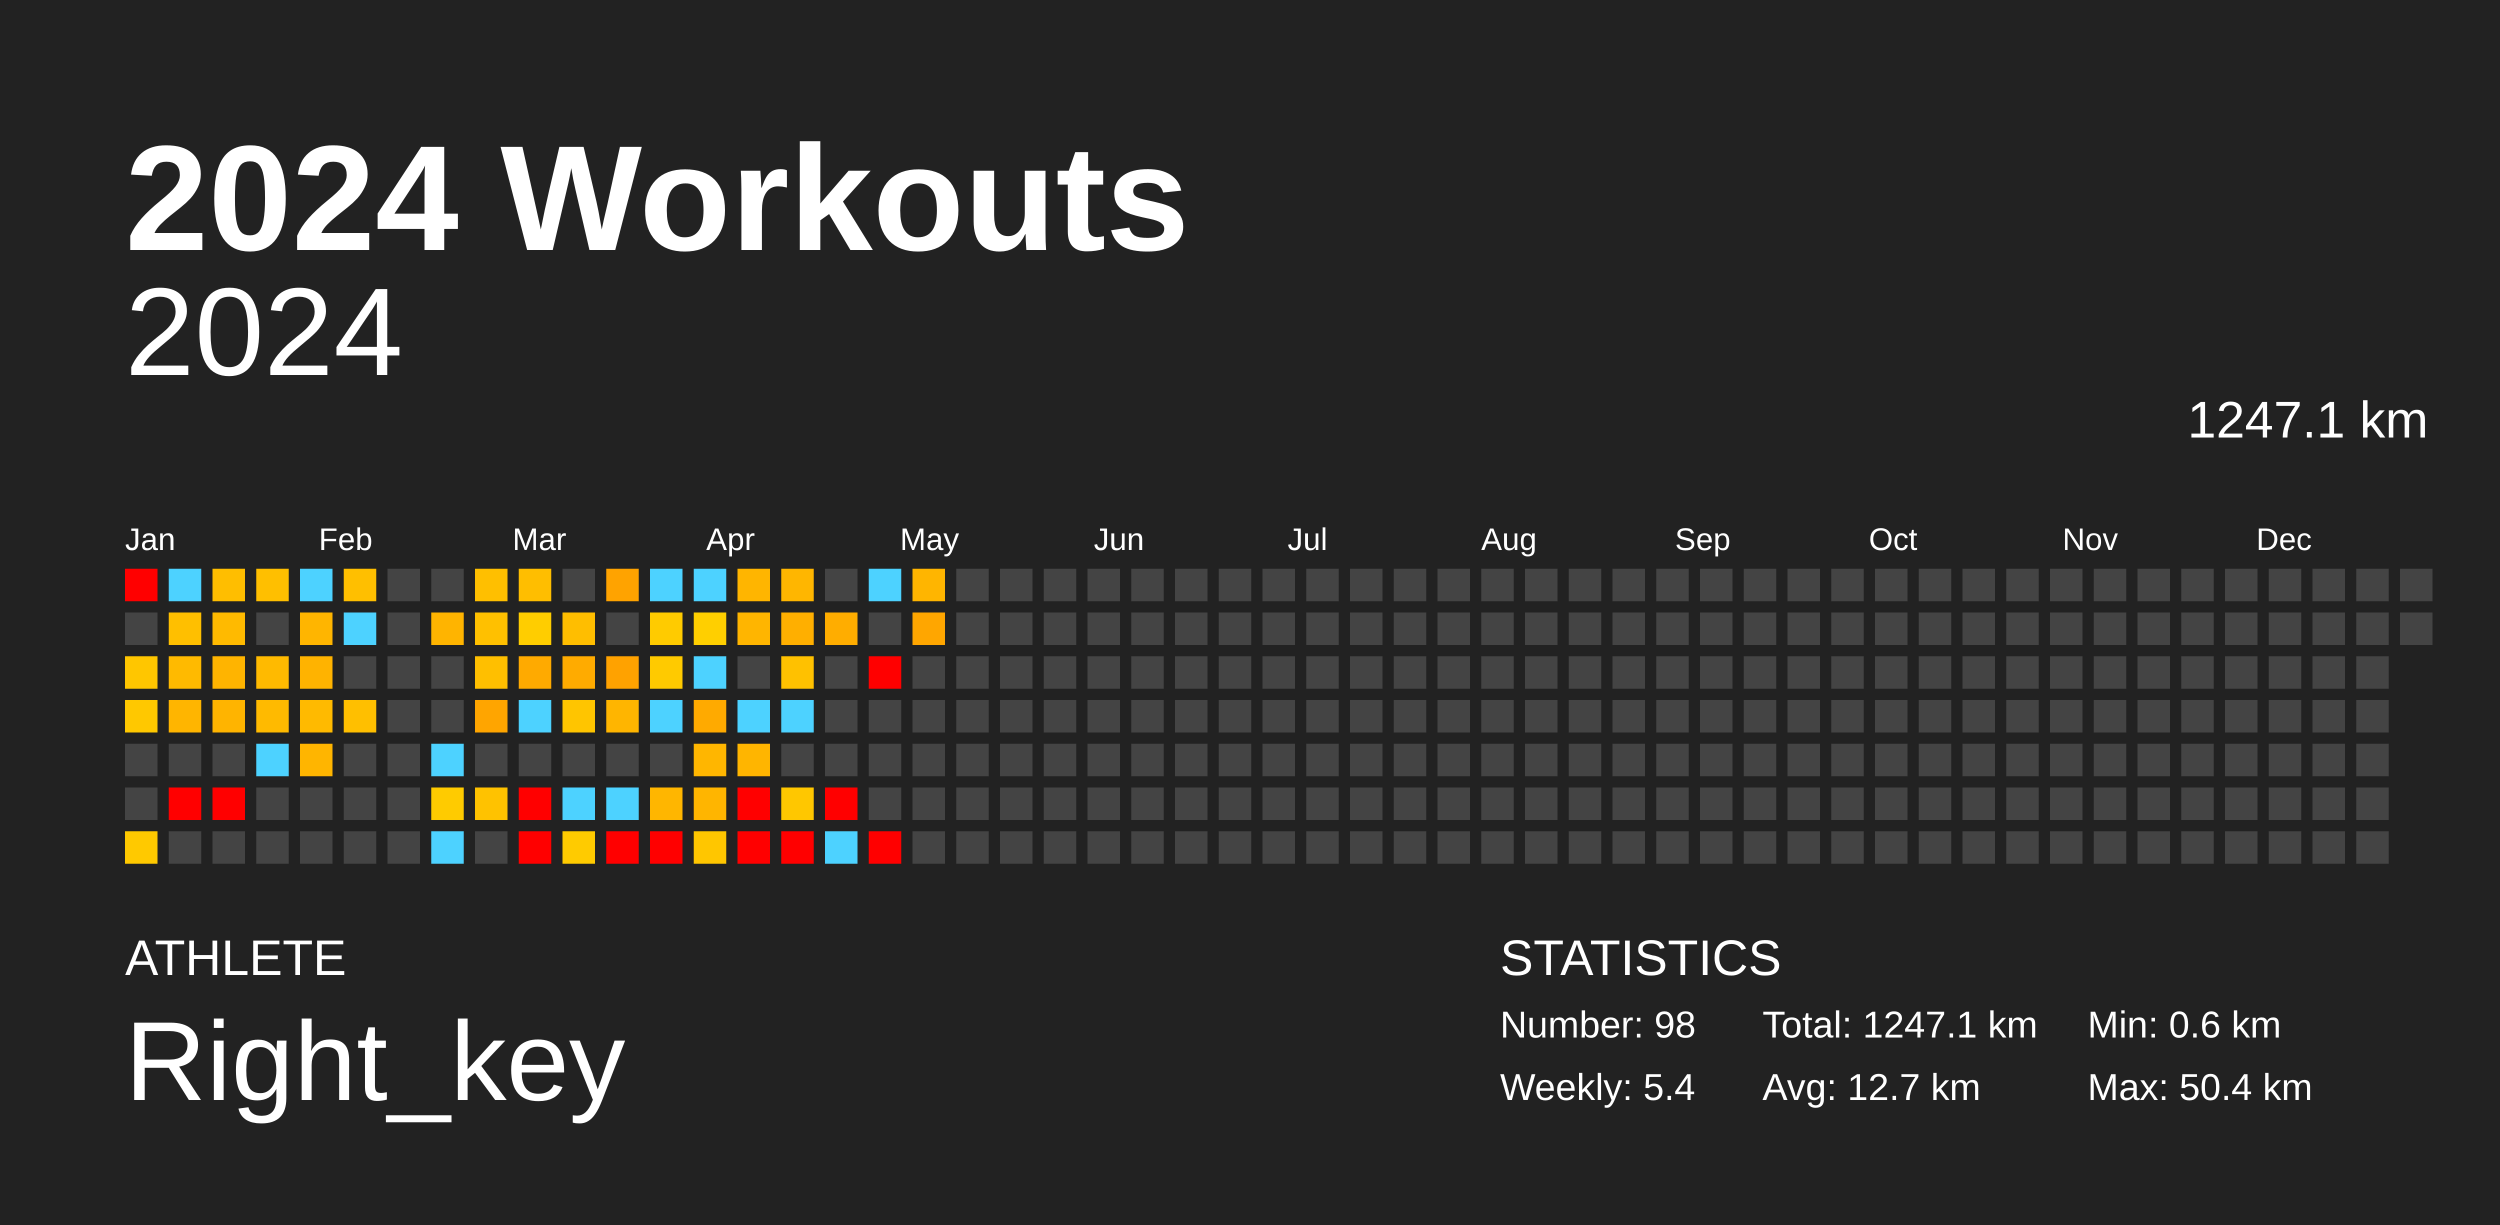
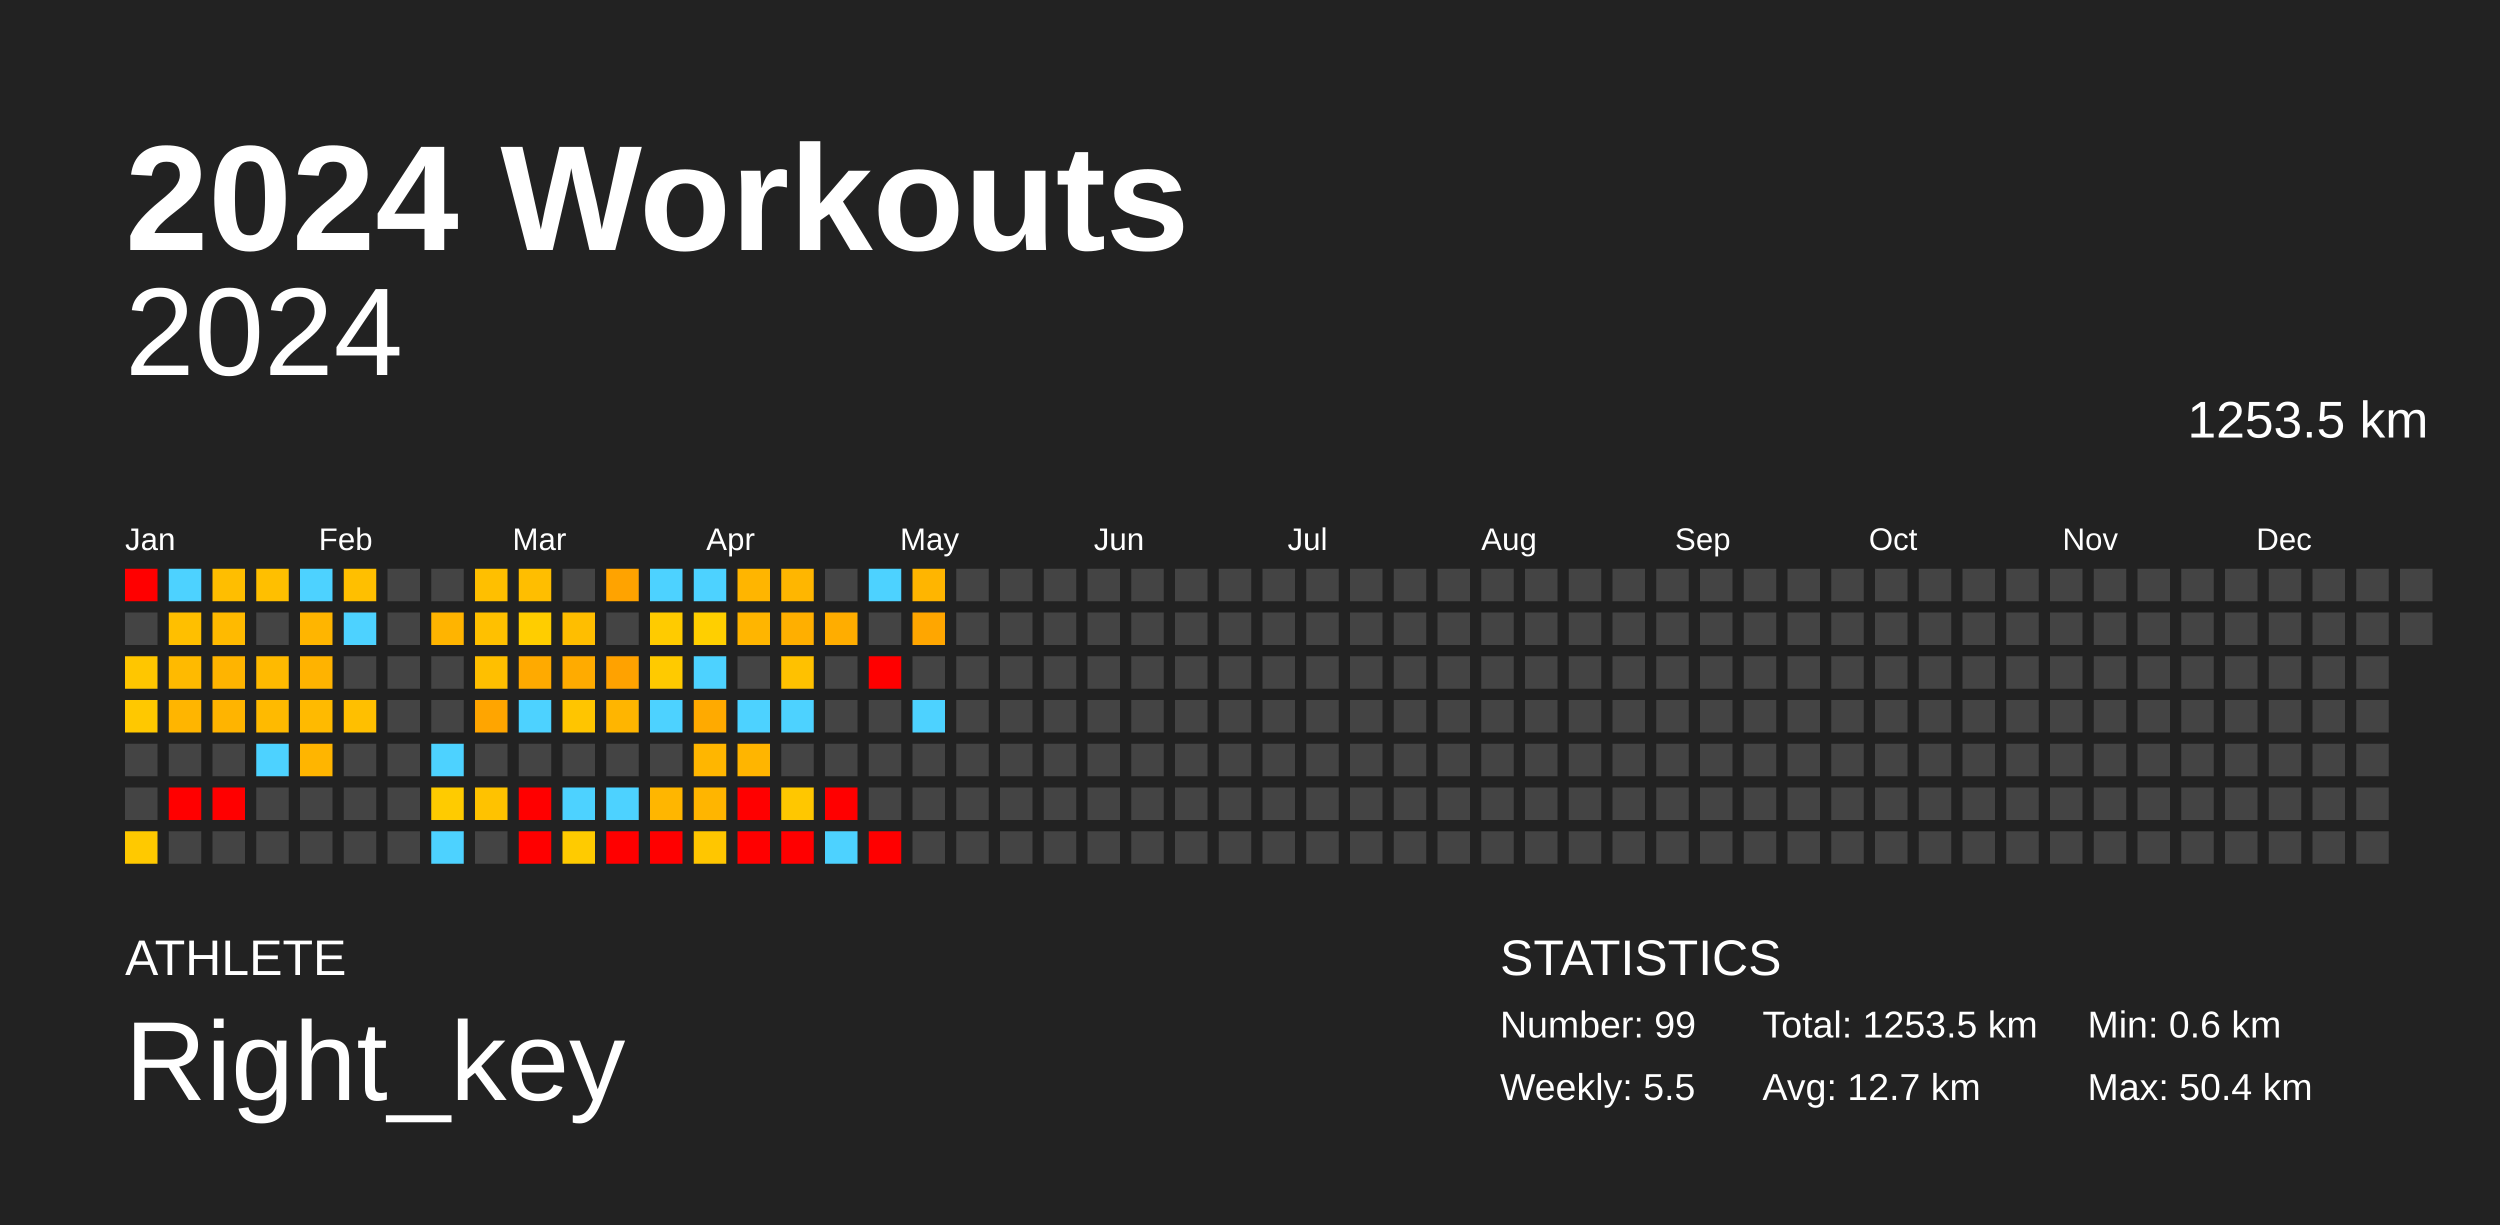
<svg xmlns="http://www.w3.org/2000/svg" baseProfile="full" height="98mm" version="1.1" viewBox="0,0,200,98" width="200mm">
  <defs />
  <rect fill="#222222" height="98" width="200" x="0" y="0" />
  <text fill="#FFFFFF" style="font-size:12px; font-family:Arial; font-weight:bold;" x="10" y="20">2024 Workouts</text>
  <text fill="#FFFFFF" style="font-size:4px; font-family:Arial" x="10" y="78">ATHLETE</text>
  <text fill="#FFFFFF" style="font-size:9px; font-family:Arial" x="10" y="88">Right_key</text>
  <text fill="#FFFFFF" style="font-size:4px; font-family:Arial" x="120" y="78">STATISTICS</text>
-   <text fill="#FFFFFF" style="font-size:3px; font-family:Arial" x="120" y="83">Number: 98</text>
-   <text fill="#FFFFFF" style="font-size:3px; font-family:Arial" x="120" y="88">Weekly: 5.4</text>
-   <text fill="#FFFFFF" style="font-size:3px; font-family:Arial" x="141" y="83">Total: 1247.1 km</text>
+   <text fill="#FFFFFF" style="font-size:3px; font-family:Arial" x="120" y="83">Number: 99</text>
+   <text fill="#FFFFFF" style="font-size:3px; font-family:Arial" x="120" y="88">Weekly: 5.5</text>
+   <text fill="#FFFFFF" style="font-size:3px; font-family:Arial" x="141" y="83">Total: 1253.5 km</text>
  <text fill="#FFFFFF" style="font-size:3px; font-family:Arial" x="141" y="88">Avg: 12.7 km</text>
  <text fill="#FFFFFF" style="font-size:3px; font-family:Arial" x="167" y="83">Min: 0.6 km</text>
  <text fill="#FFFFFF" style="font-size:3px; font-family:Arial" x="167" y="88">Max: 50.4 km</text>
  <text alignment-baseline="hanging" fill="#FFFFFF" style="font-size:10.0px; font-family:Arial;" x="10" y="30">2024</text>
-   <text alignment-baseline="hanging" fill="#FFFFFF" style="font-size:4.125px; font-family:Arial;" x="175" y="35">1247.1 km</text>
+   <text alignment-baseline="hanging" fill="#FFFFFF" style="font-size:4.125px; font-family:Arial;" x="175" y="35">1253.5 km</text>
  <text fill="#FFFFFF" style="font-size:2.5px; font-family:Arial" x="10.0" y="44">Jan</text>
  <text fill="#FFFFFF" style="font-size:2.5px; font-family:Arial" x="25.5" y="44">Feb</text>
  <text fill="#FFFFFF" style="font-size:2.5px; font-family:Arial" x="41.0" y="44">Mar</text>
  <text fill="#FFFFFF" style="font-size:2.5px; font-family:Arial" x="56.5" y="44">Apr</text>
  <text fill="#FFFFFF" style="font-size:2.5px; font-family:Arial" x="72.0" y="44">May</text>
  <text fill="#FFFFFF" style="font-size:2.5px; font-family:Arial" x="87.5" y="44">Jun</text>
  <text fill="#FFFFFF" style="font-size:2.5px; font-family:Arial" x="103.0" y="44">Jul</text>
  <text fill="#FFFFFF" style="font-size:2.5px; font-family:Arial" x="118.5" y="44">Aug</text>
  <text fill="#FFFFFF" style="font-size:2.5px; font-family:Arial" x="134.0" y="44">Sep</text>
  <text fill="#FFFFFF" style="font-size:2.5px; font-family:Arial" x="149.5" y="44">Oct</text>
  <text fill="#FFFFFF" style="font-size:2.5px; font-family:Arial" x="165.0" y="44">Nov</text>
  <text fill="#FFFFFF" style="font-size:2.5px; font-family:Arial" x="180.5" y="44">Dec</text>
  <rect fill="red" height="2.6" width="2.6" x="10.0" y="45.5" />
  <rect fill="#444444" height="2.6" width="2.6" x="10.0" y="49.0" />
  <rect fill="#ffc600" height="2.6" width="2.6" x="10.0" y="52.5" />
  <rect fill="#ffc800" height="2.6" width="2.6" x="10.0" y="56.0" />
  <rect fill="#444444" height="2.6" width="2.6" x="10.0" y="59.5" />
  <rect fill="#444444" height="2.6" width="2.6" x="10.0" y="63.0" />
  <rect fill="#ffc900" height="2.6" width="2.6" x="10.0" y="66.5" />
  <rect fill="#4dd2ff" height="2.6" width="2.6" x="13.5" y="45.5" />
  <rect fill="#ffbf00" height="2.6" width="2.6" x="13.5" y="49.0" />
  <rect fill="#ffba00" height="2.6" width="2.6" x="13.5" y="52.5" />
  <rect fill="#ffb500" height="2.6" width="2.6" x="13.5" y="56.0" />
  <rect fill="#444444" height="2.6" width="2.6" x="13.5" y="59.5" />
  <rect fill="red" height="2.6" width="2.6" x="13.5" y="63.0" />
  <rect fill="#444444" height="2.6" width="2.6" x="13.5" y="66.5" />
  <rect fill="#ffbe00" height="2.6" width="2.6" x="17.0" y="45.5" />
  <rect fill="#ffba00" height="2.6" width="2.6" x="17.0" y="49.0" />
  <rect fill="#ffb400" height="2.6" width="2.6" x="17.0" y="52.5" />
  <rect fill="#ffb400" height="2.6" width="2.6" x="17.0" y="56.0" />
  <rect fill="#444444" height="2.6" width="2.6" x="17.0" y="59.5" />
  <rect fill="red" height="2.6" width="2.6" x="17.0" y="63.0" />
  <rect fill="#444444" height="2.6" width="2.6" x="17.0" y="66.5" />
  <rect fill="#ffbf00" height="2.6" width="2.6" x="20.5" y="45.5" />
  <rect fill="#444444" height="2.6" width="2.6" x="20.5" y="49.0" />
  <rect fill="#ffba00" height="2.6" width="2.6" x="20.5" y="52.5" />
  <rect fill="#ffba00" height="2.6" width="2.6" x="20.5" y="56.0" />
  <rect fill="#4dd2ff" height="2.6" width="2.6" x="20.5" y="59.5" />
  <rect fill="#444444" height="2.6" width="2.6" x="20.5" y="63.0" />
  <rect fill="#444444" height="2.6" width="2.6" x="20.5" y="66.5" />
  <rect fill="#4dd2ff" height="2.6" width="2.6" x="24.0" y="45.5" />
  <rect fill="#ffb500" height="2.6" width="2.6" x="24.0" y="49.0" />
  <rect fill="#ffb300" height="2.6" width="2.6" x="24.0" y="52.5" />
  <rect fill="#ffba00" height="2.6" width="2.6" x="24.0" y="56.0" />
  <rect fill="#ffb500" height="2.6" width="2.6" x="24.0" y="59.5" />
  <rect fill="#444444" height="2.6" width="2.6" x="24.0" y="63.0" />
  <rect fill="#444444" height="2.6" width="2.6" x="24.0" y="66.5" />
  <rect fill="#ffbf00" height="2.6" width="2.6" x="27.5" y="45.5" />
  <rect fill="#4dd2ff" height="2.6" width="2.6" x="27.5" y="49.0" />
  <rect fill="#444444" height="2.6" width="2.6" x="27.5" y="52.5" />
  <rect fill="#ffbf00" height="2.6" width="2.6" x="27.5" y="56.0" />
  <rect fill="#444444" height="2.6" width="2.6" x="27.5" y="59.5" />
  <rect fill="#444444" height="2.6" width="2.6" x="27.5" y="63.0" />
  <rect fill="#444444" height="2.6" width="2.6" x="27.5" y="66.5" />
  <rect fill="#444444" height="2.6" width="2.6" x="31.0" y="45.5" />
  <rect fill="#444444" height="2.6" width="2.6" x="31.0" y="49.0" />
  <rect fill="#444444" height="2.6" width="2.6" x="31.0" y="52.5" />
  <rect fill="#444444" height="2.6" width="2.6" x="31.0" y="56.0" />
  <rect fill="#444444" height="2.6" width="2.6" x="31.0" y="59.5" />
  <rect fill="#444444" height="2.6" width="2.6" x="31.0" y="63.0" />
  <rect fill="#444444" height="2.6" width="2.6" x="31.0" y="66.5" />
  <rect fill="#444444" height="2.6" width="2.6" x="34.5" y="45.5" />
  <rect fill="#ffb400" height="2.6" width="2.6" x="34.5" y="49.0" />
  <rect fill="#444444" height="2.6" width="2.6" x="34.5" y="52.5" />
  <rect fill="#444444" height="2.6" width="2.6" x="34.5" y="56.0" />
  <rect fill="#4dd2ff" height="2.6" width="2.6" x="34.5" y="59.5" />
  <rect fill="#ffcb00" height="2.6" width="2.6" x="34.5" y="63.0" />
  <rect fill="#4dd2ff" height="2.6" width="2.6" x="34.5" y="66.5" />
  <rect fill="#ffbf00" height="2.6" width="2.6" x="38.0" y="45.5" />
  <rect fill="#ffc000" height="2.6" width="2.6" x="38.0" y="49.0" />
  <rect fill="#ffbf00" height="2.6" width="2.6" x="38.0" y="52.5" />
  <rect fill="#ffa500" height="2.6" width="2.6" x="38.0" y="56.0" />
  <rect fill="#444444" height="2.6" width="2.6" x="38.0" y="59.5" />
  <rect fill="#ffc200" height="2.6" width="2.6" x="38.0" y="63.0" />
  <rect fill="#444444" height="2.6" width="2.6" x="38.0" y="66.5" />
  <rect fill="#ffbe00" height="2.6" width="2.6" x="41.5" y="45.5" />
  <rect fill="#ffcd00" height="2.6" width="2.6" x="41.5" y="49.0" />
  <rect fill="#ffaa00" height="2.6" width="2.6" x="41.5" y="52.5" />
  <rect fill="#4dd2ff" height="2.6" width="2.6" x="41.5" y="56.0" />
  <rect fill="#444444" height="2.6" width="2.6" x="41.5" y="59.5" />
  <rect fill="red" height="2.6" width="2.6" x="41.5" y="63.0" />
  <rect fill="red" height="2.6" width="2.6" x="41.5" y="66.5" />
  <rect fill="#444444" height="2.6" width="2.6" x="45.0" y="45.5" />
  <rect fill="#ffbe00" height="2.6" width="2.6" x="45.0" y="49.0" />
  <rect fill="#ffab00" height="2.6" width="2.6" x="45.0" y="52.5" />
  <rect fill="#ffc500" height="2.6" width="2.6" x="45.0" y="56.0" />
  <rect fill="#444444" height="2.6" width="2.6" x="45.0" y="59.5" />
  <rect fill="#4dd2ff" height="2.6" width="2.6" x="45.0" y="63.0" />
  <rect fill="#ffcb00" height="2.6" width="2.6" x="45.0" y="66.5" />
  <rect fill="#ffa300" height="2.6" width="2.6" x="48.5" y="45.5" />
  <rect fill="#444444" height="2.6" width="2.6" x="48.5" y="49.0" />
  <rect fill="#ffa200" height="2.6" width="2.6" x="48.5" y="52.5" />
  <rect fill="#ffb500" height="2.6" width="2.6" x="48.5" y="56.0" />
  <rect fill="#444444" height="2.6" width="2.6" x="48.5" y="59.5" />
  <rect fill="#4dd2ff" height="2.6" width="2.6" x="48.5" y="63.0" />
  <rect fill="red" height="2.6" width="2.6" x="48.5" y="66.5" />
  <rect fill="#4dd2ff" height="2.6" width="2.6" x="52.0" y="45.5" />
  <rect fill="#ffcb00" height="2.6" width="2.6" x="52.0" y="49.0" />
  <rect fill="#ffca00" height="2.6" width="2.6" x="52.0" y="52.5" />
  <rect fill="#4dd2ff" height="2.6" width="2.6" x="52.0" y="56.0" />
  <rect fill="#444444" height="2.6" width="2.6" x="52.0" y="59.5" />
  <rect fill="#ffb600" height="2.6" width="2.6" x="52.0" y="63.0" />
  <rect fill="red" height="2.6" width="2.6" x="52.0" y="66.5" />
  <rect fill="#4dd2ff" height="2.6" width="2.6" x="55.5" y="45.5" />
  <rect fill="#ffcf00" height="2.6" width="2.6" x="55.5" y="49.0" />
  <rect fill="#4dd2ff" height="2.6" width="2.6" x="55.5" y="52.5" />
  <rect fill="#ffaa00" height="2.6" width="2.6" x="55.5" y="56.0" />
  <rect fill="#ffb600" height="2.6" width="2.6" x="55.5" y="59.5" />
  <rect fill="#ffb500" height="2.6" width="2.6" x="55.5" y="63.0" />
  <rect fill="#ffc600" height="2.6" width="2.6" x="55.5" y="66.5" />
  <rect fill="#ffb500" height="2.6" width="2.6" x="59.0" y="45.5" />
  <rect fill="#ffb500" height="2.6" width="2.6" x="59.0" y="49.0" />
  <rect fill="#444444" height="2.6" width="2.6" x="59.0" y="52.5" />
  <rect fill="#4dd2ff" height="2.6" width="2.6" x="59.0" y="56.0" />
  <rect fill="#ffb500" height="2.6" width="2.6" x="59.0" y="59.5" />
  <rect fill="red" height="2.6" width="2.6" x="59.0" y="63.0" />
  <rect fill="red" height="2.6" width="2.6" x="59.0" y="66.5" />
  <rect fill="#ffb600" height="2.6" width="2.6" x="62.5" y="45.5" />
  <rect fill="#ffaf00" height="2.6" width="2.6" x="62.5" y="49.0" />
  <rect fill="#ffc100" height="2.6" width="2.6" x="62.5" y="52.5" />
  <rect fill="#4dd2ff" height="2.6" width="2.6" x="62.5" y="56.0" />
  <rect fill="#444444" height="2.6" width="2.6" x="62.5" y="59.5" />
  <rect fill="#ffc700" height="2.6" width="2.6" x="62.5" y="63.0" />
  <rect fill="red" height="2.6" width="2.6" x="62.5" y="66.5" />
  <rect fill="#444444" height="2.6" width="2.6" x="66.0" y="45.5" />
  <rect fill="#ffad00" height="2.6" width="2.6" x="66.0" y="49.0" />
  <rect fill="#444444" height="2.6" width="2.6" x="66.0" y="52.5" />
  <rect fill="#444444" height="2.6" width="2.6" x="66.0" y="56.0" />
  <rect fill="#444444" height="2.6" width="2.6" x="66.0" y="59.5" />
  <rect fill="red" height="2.6" width="2.6" x="66.0" y="63.0" />
  <rect fill="#4dd2ff" height="2.6" width="2.6" x="66.0" y="66.5" />
  <rect fill="#4dd2ff" height="2.6" width="2.6" x="69.5" y="45.5" />
  <rect fill="#444444" height="2.6" width="2.6" x="69.5" y="49.0" />
  <rect fill="red" height="2.6" width="2.6" x="69.5" y="52.5" />
  <rect fill="#444444" height="2.6" width="2.6" x="69.5" y="56.0" />
  <rect fill="#444444" height="2.6" width="2.6" x="69.5" y="59.5" />
  <rect fill="#444444" height="2.6" width="2.6" x="69.5" y="63.0" />
  <rect fill="red" height="2.6" width="2.6" x="69.5" y="66.5" />
  <rect fill="#ffb500" height="2.6" width="2.6" x="73.0" y="45.5" />
  <rect fill="#ffa600" height="2.6" width="2.6" x="73.0" y="49.0" />
  <rect fill="#444444" height="2.6" width="2.6" x="73.0" y="52.5" />
-   <rect fill="#444444" height="2.6" width="2.6" x="73.0" y="56.0" />
+   <rect fill="#4dd2ff" height="2.6" width="2.6" x="73.0" y="56.0" />
  <rect fill="#444444" height="2.6" width="2.6" x="73.0" y="59.5" />
  <rect fill="#444444" height="2.6" width="2.6" x="73.0" y="63.0" />
  <rect fill="#444444" height="2.6" width="2.6" x="73.0" y="66.5" />
  <rect fill="#444444" height="2.6" width="2.6" x="76.5" y="45.5" />
  <rect fill="#444444" height="2.6" width="2.6" x="76.5" y="49.0" />
  <rect fill="#444444" height="2.6" width="2.6" x="76.5" y="52.5" />
  <rect fill="#444444" height="2.6" width="2.6" x="76.5" y="56.0" />
  <rect fill="#444444" height="2.6" width="2.6" x="76.5" y="59.5" />
  <rect fill="#444444" height="2.6" width="2.6" x="76.5" y="63.0" />
  <rect fill="#444444" height="2.6" width="2.6" x="76.5" y="66.5" />
  <rect fill="#444444" height="2.6" width="2.6" x="80.0" y="45.5" />
  <rect fill="#444444" height="2.6" width="2.6" x="80.0" y="49.0" />
  <rect fill="#444444" height="2.6" width="2.6" x="80.0" y="52.5" />
  <rect fill="#444444" height="2.6" width="2.6" x="80.0" y="56.0" />
  <rect fill="#444444" height="2.6" width="2.6" x="80.0" y="59.5" />
  <rect fill="#444444" height="2.6" width="2.6" x="80.0" y="63.0" />
  <rect fill="#444444" height="2.6" width="2.6" x="80.0" y="66.5" />
  <rect fill="#444444" height="2.6" width="2.6" x="83.5" y="45.5" />
  <rect fill="#444444" height="2.6" width="2.6" x="83.5" y="49.0" />
  <rect fill="#444444" height="2.6" width="2.6" x="83.5" y="52.5" />
  <rect fill="#444444" height="2.6" width="2.6" x="83.5" y="56.0" />
  <rect fill="#444444" height="2.6" width="2.6" x="83.5" y="59.5" />
  <rect fill="#444444" height="2.6" width="2.6" x="83.5" y="63.0" />
  <rect fill="#444444" height="2.6" width="2.6" x="83.5" y="66.5" />
  <rect fill="#444444" height="2.6" width="2.6" x="87.0" y="45.5" />
  <rect fill="#444444" height="2.6" width="2.6" x="87.0" y="49.0" />
  <rect fill="#444444" height="2.6" width="2.6" x="87.0" y="52.5" />
  <rect fill="#444444" height="2.6" width="2.6" x="87.0" y="56.0" />
  <rect fill="#444444" height="2.6" width="2.6" x="87.0" y="59.5" />
  <rect fill="#444444" height="2.6" width="2.6" x="87.0" y="63.0" />
  <rect fill="#444444" height="2.6" width="2.6" x="87.0" y="66.5" />
  <rect fill="#444444" height="2.6" width="2.6" x="90.5" y="45.5" />
  <rect fill="#444444" height="2.6" width="2.6" x="90.5" y="49.0" />
  <rect fill="#444444" height="2.6" width="2.6" x="90.5" y="52.5" />
  <rect fill="#444444" height="2.6" width="2.6" x="90.5" y="56.0" />
  <rect fill="#444444" height="2.6" width="2.6" x="90.5" y="59.5" />
  <rect fill="#444444" height="2.6" width="2.6" x="90.5" y="63.0" />
  <rect fill="#444444" height="2.6" width="2.6" x="90.5" y="66.5" />
  <rect fill="#444444" height="2.6" width="2.6" x="94.0" y="45.5" />
  <rect fill="#444444" height="2.6" width="2.6" x="94.0" y="49.0" />
  <rect fill="#444444" height="2.6" width="2.6" x="94.0" y="52.5" />
  <rect fill="#444444" height="2.6" width="2.6" x="94.0" y="56.0" />
  <rect fill="#444444" height="2.6" width="2.6" x="94.0" y="59.5" />
  <rect fill="#444444" height="2.6" width="2.6" x="94.0" y="63.0" />
  <rect fill="#444444" height="2.6" width="2.6" x="94.0" y="66.5" />
  <rect fill="#444444" height="2.6" width="2.6" x="97.5" y="45.5" />
  <rect fill="#444444" height="2.6" width="2.6" x="97.5" y="49.0" />
  <rect fill="#444444" height="2.6" width="2.6" x="97.5" y="52.5" />
  <rect fill="#444444" height="2.6" width="2.6" x="97.5" y="56.0" />
  <rect fill="#444444" height="2.6" width="2.6" x="97.5" y="59.5" />
  <rect fill="#444444" height="2.6" width="2.6" x="97.5" y="63.0" />
  <rect fill="#444444" height="2.6" width="2.6" x="97.5" y="66.5" />
  <rect fill="#444444" height="2.6" width="2.6" x="101.0" y="45.5" />
  <rect fill="#444444" height="2.6" width="2.6" x="101.0" y="49.0" />
  <rect fill="#444444" height="2.6" width="2.6" x="101.0" y="52.5" />
  <rect fill="#444444" height="2.6" width="2.6" x="101.0" y="56.0" />
  <rect fill="#444444" height="2.6" width="2.6" x="101.0" y="59.5" />
  <rect fill="#444444" height="2.6" width="2.6" x="101.0" y="63.0" />
  <rect fill="#444444" height="2.6" width="2.6" x="101.0" y="66.5" />
  <rect fill="#444444" height="2.6" width="2.6" x="104.5" y="45.5" />
  <rect fill="#444444" height="2.6" width="2.6" x="104.5" y="49.0" />
  <rect fill="#444444" height="2.6" width="2.6" x="104.5" y="52.5" />
  <rect fill="#444444" height="2.6" width="2.6" x="104.5" y="56.0" />
  <rect fill="#444444" height="2.6" width="2.6" x="104.5" y="59.5" />
  <rect fill="#444444" height="2.6" width="2.6" x="104.5" y="63.0" />
  <rect fill="#444444" height="2.6" width="2.6" x="104.5" y="66.5" />
  <rect fill="#444444" height="2.6" width="2.6" x="108.0" y="45.5" />
  <rect fill="#444444" height="2.6" width="2.6" x="108.0" y="49.0" />
  <rect fill="#444444" height="2.6" width="2.6" x="108.0" y="52.5" />
  <rect fill="#444444" height="2.6" width="2.6" x="108.0" y="56.0" />
  <rect fill="#444444" height="2.6" width="2.6" x="108.0" y="59.5" />
  <rect fill="#444444" height="2.6" width="2.6" x="108.0" y="63.0" />
  <rect fill="#444444" height="2.6" width="2.6" x="108.0" y="66.5" />
  <rect fill="#444444" height="2.6" width="2.6" x="111.5" y="45.5" />
  <rect fill="#444444" height="2.6" width="2.6" x="111.5" y="49.0" />
  <rect fill="#444444" height="2.6" width="2.6" x="111.5" y="52.5" />
  <rect fill="#444444" height="2.6" width="2.6" x="111.5" y="56.0" />
  <rect fill="#444444" height="2.6" width="2.6" x="111.5" y="59.5" />
  <rect fill="#444444" height="2.6" width="2.6" x="111.5" y="63.0" />
  <rect fill="#444444" height="2.6" width="2.6" x="111.5" y="66.5" />
  <rect fill="#444444" height="2.6" width="2.6" x="115.0" y="45.5" />
  <rect fill="#444444" height="2.6" width="2.6" x="115.0" y="49.0" />
  <rect fill="#444444" height="2.6" width="2.6" x="115.0" y="52.5" />
  <rect fill="#444444" height="2.6" width="2.6" x="115.0" y="56.0" />
  <rect fill="#444444" height="2.6" width="2.6" x="115.0" y="59.5" />
  <rect fill="#444444" height="2.6" width="2.6" x="115.0" y="63.0" />
  <rect fill="#444444" height="2.6" width="2.6" x="115.0" y="66.5" />
  <rect fill="#444444" height="2.6" width="2.6" x="118.5" y="45.5" />
  <rect fill="#444444" height="2.6" width="2.6" x="118.5" y="49.0" />
  <rect fill="#444444" height="2.6" width="2.6" x="118.5" y="52.5" />
  <rect fill="#444444" height="2.6" width="2.6" x="118.5" y="56.0" />
  <rect fill="#444444" height="2.6" width="2.6" x="118.5" y="59.5" />
  <rect fill="#444444" height="2.6" width="2.6" x="118.5" y="63.0" />
  <rect fill="#444444" height="2.6" width="2.6" x="118.5" y="66.5" />
  <rect fill="#444444" height="2.6" width="2.6" x="122.0" y="45.5" />
  <rect fill="#444444" height="2.6" width="2.6" x="122.0" y="49.0" />
  <rect fill="#444444" height="2.6" width="2.6" x="122.0" y="52.5" />
  <rect fill="#444444" height="2.6" width="2.6" x="122.0" y="56.0" />
  <rect fill="#444444" height="2.6" width="2.6" x="122.0" y="59.5" />
  <rect fill="#444444" height="2.6" width="2.6" x="122.0" y="63.0" />
  <rect fill="#444444" height="2.6" width="2.6" x="122.0" y="66.5" />
  <rect fill="#444444" height="2.6" width="2.6" x="125.5" y="45.5" />
  <rect fill="#444444" height="2.6" width="2.6" x="125.5" y="49.0" />
  <rect fill="#444444" height="2.6" width="2.6" x="125.5" y="52.5" />
  <rect fill="#444444" height="2.6" width="2.6" x="125.5" y="56.0" />
  <rect fill="#444444" height="2.6" width="2.6" x="125.5" y="59.5" />
  <rect fill="#444444" height="2.6" width="2.6" x="125.5" y="63.0" />
  <rect fill="#444444" height="2.6" width="2.6" x="125.5" y="66.5" />
  <rect fill="#444444" height="2.6" width="2.6" x="129.0" y="45.5" />
  <rect fill="#444444" height="2.6" width="2.6" x="129.0" y="49.0" />
  <rect fill="#444444" height="2.6" width="2.6" x="129.0" y="52.5" />
  <rect fill="#444444" height="2.6" width="2.6" x="129.0" y="56.0" />
  <rect fill="#444444" height="2.6" width="2.6" x="129.0" y="59.5" />
  <rect fill="#444444" height="2.6" width="2.6" x="129.0" y="63.0" />
  <rect fill="#444444" height="2.6" width="2.6" x="129.0" y="66.5" />
  <rect fill="#444444" height="2.6" width="2.6" x="132.5" y="45.5" />
  <rect fill="#444444" height="2.6" width="2.6" x="132.5" y="49.0" />
  <rect fill="#444444" height="2.6" width="2.6" x="132.5" y="52.5" />
  <rect fill="#444444" height="2.6" width="2.6" x="132.5" y="56.0" />
  <rect fill="#444444" height="2.6" width="2.6" x="132.5" y="59.5" />
  <rect fill="#444444" height="2.6" width="2.6" x="132.5" y="63.0" />
  <rect fill="#444444" height="2.6" width="2.6" x="132.5" y="66.5" />
  <rect fill="#444444" height="2.6" width="2.6" x="136.0" y="45.5" />
  <rect fill="#444444" height="2.6" width="2.6" x="136.0" y="49.0" />
  <rect fill="#444444" height="2.6" width="2.6" x="136.0" y="52.5" />
  <rect fill="#444444" height="2.6" width="2.6" x="136.0" y="56.0" />
  <rect fill="#444444" height="2.6" width="2.6" x="136.0" y="59.5" />
  <rect fill="#444444" height="2.6" width="2.6" x="136.0" y="63.0" />
  <rect fill="#444444" height="2.6" width="2.6" x="136.0" y="66.5" />
  <rect fill="#444444" height="2.6" width="2.6" x="139.5" y="45.5" />
  <rect fill="#444444" height="2.6" width="2.6" x="139.5" y="49.0" />
  <rect fill="#444444" height="2.6" width="2.6" x="139.5" y="52.5" />
  <rect fill="#444444" height="2.6" width="2.6" x="139.5" y="56.0" />
  <rect fill="#444444" height="2.6" width="2.6" x="139.5" y="59.5" />
  <rect fill="#444444" height="2.6" width="2.6" x="139.5" y="63.0" />
  <rect fill="#444444" height="2.6" width="2.6" x="139.5" y="66.5" />
  <rect fill="#444444" height="2.6" width="2.6" x="143.0" y="45.5" />
  <rect fill="#444444" height="2.6" width="2.6" x="143.0" y="49.0" />
  <rect fill="#444444" height="2.6" width="2.6" x="143.0" y="52.5" />
  <rect fill="#444444" height="2.6" width="2.6" x="143.0" y="56.0" />
  <rect fill="#444444" height="2.6" width="2.6" x="143.0" y="59.5" />
  <rect fill="#444444" height="2.6" width="2.6" x="143.0" y="63.0" />
  <rect fill="#444444" height="2.6" width="2.6" x="143.0" y="66.5" />
  <rect fill="#444444" height="2.6" width="2.6" x="146.5" y="45.5" />
  <rect fill="#444444" height="2.6" width="2.6" x="146.5" y="49.0" />
  <rect fill="#444444" height="2.6" width="2.6" x="146.5" y="52.5" />
  <rect fill="#444444" height="2.6" width="2.6" x="146.5" y="56.0" />
  <rect fill="#444444" height="2.6" width="2.6" x="146.5" y="59.5" />
  <rect fill="#444444" height="2.6" width="2.6" x="146.5" y="63.0" />
  <rect fill="#444444" height="2.6" width="2.6" x="146.5" y="66.5" />
  <rect fill="#444444" height="2.6" width="2.6" x="150.0" y="45.5" />
  <rect fill="#444444" height="2.6" width="2.6" x="150.0" y="49.0" />
  <rect fill="#444444" height="2.6" width="2.6" x="150.0" y="52.5" />
  <rect fill="#444444" height="2.6" width="2.6" x="150.0" y="56.0" />
  <rect fill="#444444" height="2.6" width="2.6" x="150.0" y="59.5" />
  <rect fill="#444444" height="2.6" width="2.6" x="150.0" y="63.0" />
  <rect fill="#444444" height="2.6" width="2.6" x="150.0" y="66.5" />
  <rect fill="#444444" height="2.6" width="2.6" x="153.5" y="45.5" />
  <rect fill="#444444" height="2.6" width="2.6" x="153.5" y="49.0" />
  <rect fill="#444444" height="2.6" width="2.6" x="153.5" y="52.5" />
  <rect fill="#444444" height="2.6" width="2.6" x="153.5" y="56.0" />
  <rect fill="#444444" height="2.6" width="2.6" x="153.5" y="59.5" />
  <rect fill="#444444" height="2.6" width="2.6" x="153.5" y="63.0" />
  <rect fill="#444444" height="2.6" width="2.6" x="153.5" y="66.5" />
  <rect fill="#444444" height="2.6" width="2.6" x="157.0" y="45.5" />
  <rect fill="#444444" height="2.6" width="2.6" x="157.0" y="49.0" />
  <rect fill="#444444" height="2.6" width="2.6" x="157.0" y="52.5" />
  <rect fill="#444444" height="2.6" width="2.6" x="157.0" y="56.0" />
  <rect fill="#444444" height="2.6" width="2.6" x="157.0" y="59.5" />
  <rect fill="#444444" height="2.6" width="2.6" x="157.0" y="63.0" />
  <rect fill="#444444" height="2.6" width="2.6" x="157.0" y="66.5" />
  <rect fill="#444444" height="2.6" width="2.6" x="160.5" y="45.5" />
  <rect fill="#444444" height="2.6" width="2.6" x="160.5" y="49.0" />
  <rect fill="#444444" height="2.6" width="2.6" x="160.5" y="52.5" />
  <rect fill="#444444" height="2.6" width="2.6" x="160.5" y="56.0" />
  <rect fill="#444444" height="2.6" width="2.6" x="160.5" y="59.5" />
  <rect fill="#444444" height="2.6" width="2.6" x="160.5" y="63.0" />
  <rect fill="#444444" height="2.6" width="2.6" x="160.5" y="66.5" />
  <rect fill="#444444" height="2.6" width="2.6" x="164.0" y="45.5" />
  <rect fill="#444444" height="2.6" width="2.6" x="164.0" y="49.0" />
  <rect fill="#444444" height="2.6" width="2.6" x="164.0" y="52.5" />
  <rect fill="#444444" height="2.6" width="2.6" x="164.0" y="56.0" />
  <rect fill="#444444" height="2.6" width="2.6" x="164.0" y="59.5" />
  <rect fill="#444444" height="2.6" width="2.6" x="164.0" y="63.0" />
  <rect fill="#444444" height="2.6" width="2.6" x="164.0" y="66.5" />
  <rect fill="#444444" height="2.6" width="2.6" x="167.5" y="45.5" />
  <rect fill="#444444" height="2.6" width="2.6" x="167.5" y="49.0" />
  <rect fill="#444444" height="2.6" width="2.6" x="167.5" y="52.5" />
  <rect fill="#444444" height="2.6" width="2.6" x="167.5" y="56.0" />
  <rect fill="#444444" height="2.6" width="2.6" x="167.5" y="59.5" />
  <rect fill="#444444" height="2.6" width="2.6" x="167.5" y="63.0" />
  <rect fill="#444444" height="2.6" width="2.6" x="167.5" y="66.5" />
  <rect fill="#444444" height="2.6" width="2.6" x="171.0" y="45.5" />
  <rect fill="#444444" height="2.6" width="2.6" x="171.0" y="49.0" />
  <rect fill="#444444" height="2.6" width="2.6" x="171.0" y="52.5" />
  <rect fill="#444444" height="2.6" width="2.6" x="171.0" y="56.0" />
  <rect fill="#444444" height="2.6" width="2.6" x="171.0" y="59.5" />
  <rect fill="#444444" height="2.6" width="2.6" x="171.0" y="63.0" />
  <rect fill="#444444" height="2.6" width="2.6" x="171.0" y="66.5" />
  <rect fill="#444444" height="2.6" width="2.6" x="174.5" y="45.5" />
  <rect fill="#444444" height="2.6" width="2.6" x="174.5" y="49.0" />
  <rect fill="#444444" height="2.6" width="2.6" x="174.5" y="52.5" />
  <rect fill="#444444" height="2.6" width="2.6" x="174.5" y="56.0" />
  <rect fill="#444444" height="2.6" width="2.6" x="174.5" y="59.5" />
  <rect fill="#444444" height="2.6" width="2.6" x="174.5" y="63.0" />
  <rect fill="#444444" height="2.6" width="2.6" x="174.5" y="66.5" />
  <rect fill="#444444" height="2.6" width="2.6" x="178.0" y="45.5" />
  <rect fill="#444444" height="2.6" width="2.6" x="178.0" y="49.0" />
  <rect fill="#444444" height="2.6" width="2.6" x="178.0" y="52.5" />
  <rect fill="#444444" height="2.6" width="2.6" x="178.0" y="56.0" />
  <rect fill="#444444" height="2.6" width="2.6" x="178.0" y="59.5" />
  <rect fill="#444444" height="2.6" width="2.6" x="178.0" y="63.0" />
  <rect fill="#444444" height="2.6" width="2.6" x="178.0" y="66.5" />
  <rect fill="#444444" height="2.6" width="2.6" x="181.5" y="45.5" />
  <rect fill="#444444" height="2.6" width="2.6" x="181.5" y="49.0" />
  <rect fill="#444444" height="2.6" width="2.6" x="181.5" y="52.5" />
  <rect fill="#444444" height="2.6" width="2.6" x="181.5" y="56.0" />
  <rect fill="#444444" height="2.6" width="2.6" x="181.5" y="59.5" />
  <rect fill="#444444" height="2.6" width="2.6" x="181.5" y="63.0" />
  <rect fill="#444444" height="2.6" width="2.6" x="181.5" y="66.5" />
  <rect fill="#444444" height="2.6" width="2.6" x="185.0" y="45.5" />
  <rect fill="#444444" height="2.6" width="2.6" x="185.0" y="49.0" />
  <rect fill="#444444" height="2.6" width="2.6" x="185.0" y="52.5" />
  <rect fill="#444444" height="2.6" width="2.6" x="185.0" y="56.0" />
  <rect fill="#444444" height="2.6" width="2.6" x="185.0" y="59.5" />
  <rect fill="#444444" height="2.6" width="2.6" x="185.0" y="63.0" />
  <rect fill="#444444" height="2.6" width="2.6" x="185.0" y="66.5" />
  <rect fill="#444444" height="2.6" width="2.6" x="188.5" y="45.5" />
  <rect fill="#444444" height="2.6" width="2.6" x="188.5" y="49.0" />
  <rect fill="#444444" height="2.6" width="2.6" x="188.5" y="52.5" />
  <rect fill="#444444" height="2.6" width="2.6" x="188.5" y="56.0" />
  <rect fill="#444444" height="2.6" width="2.6" x="188.5" y="59.5" />
  <rect fill="#444444" height="2.6" width="2.6" x="188.5" y="63.0" />
  <rect fill="#444444" height="2.6" width="2.6" x="188.5" y="66.5" />
  <rect fill="#444444" height="2.6" width="2.6" x="192.0" y="45.5" />
  <rect fill="#444444" height="2.6" width="2.6" x="192.0" y="49.0" />
</svg>
